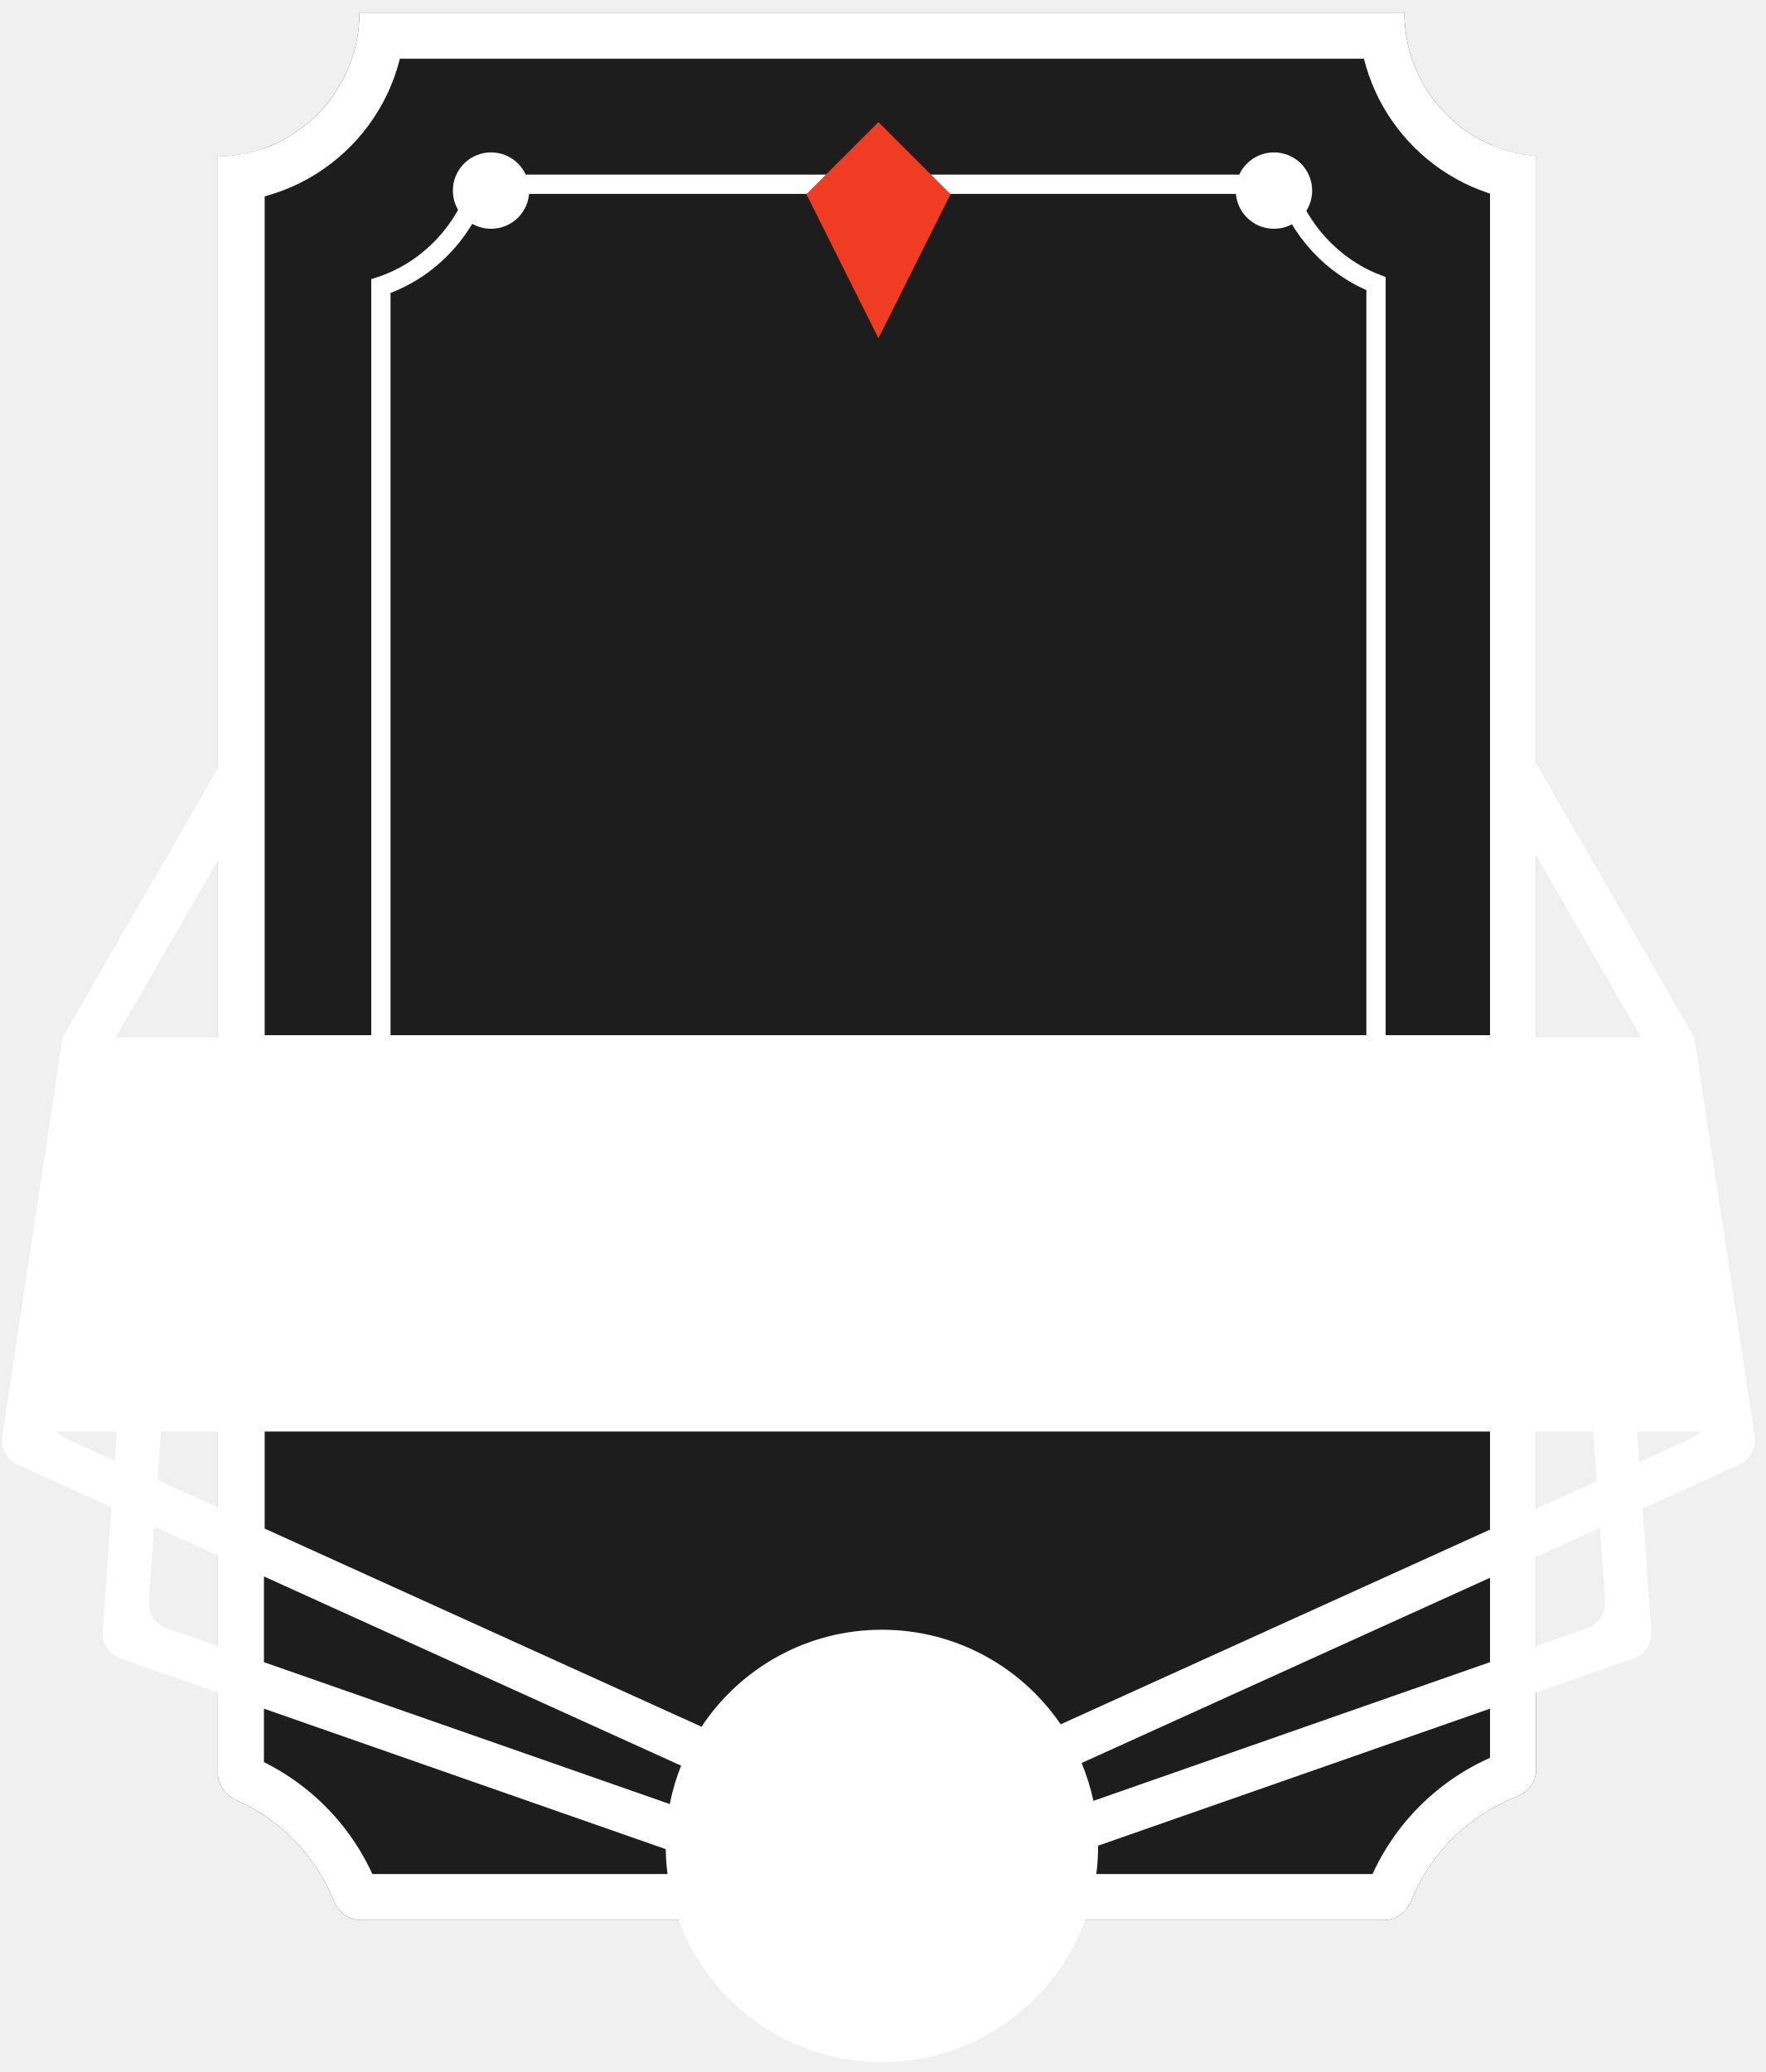
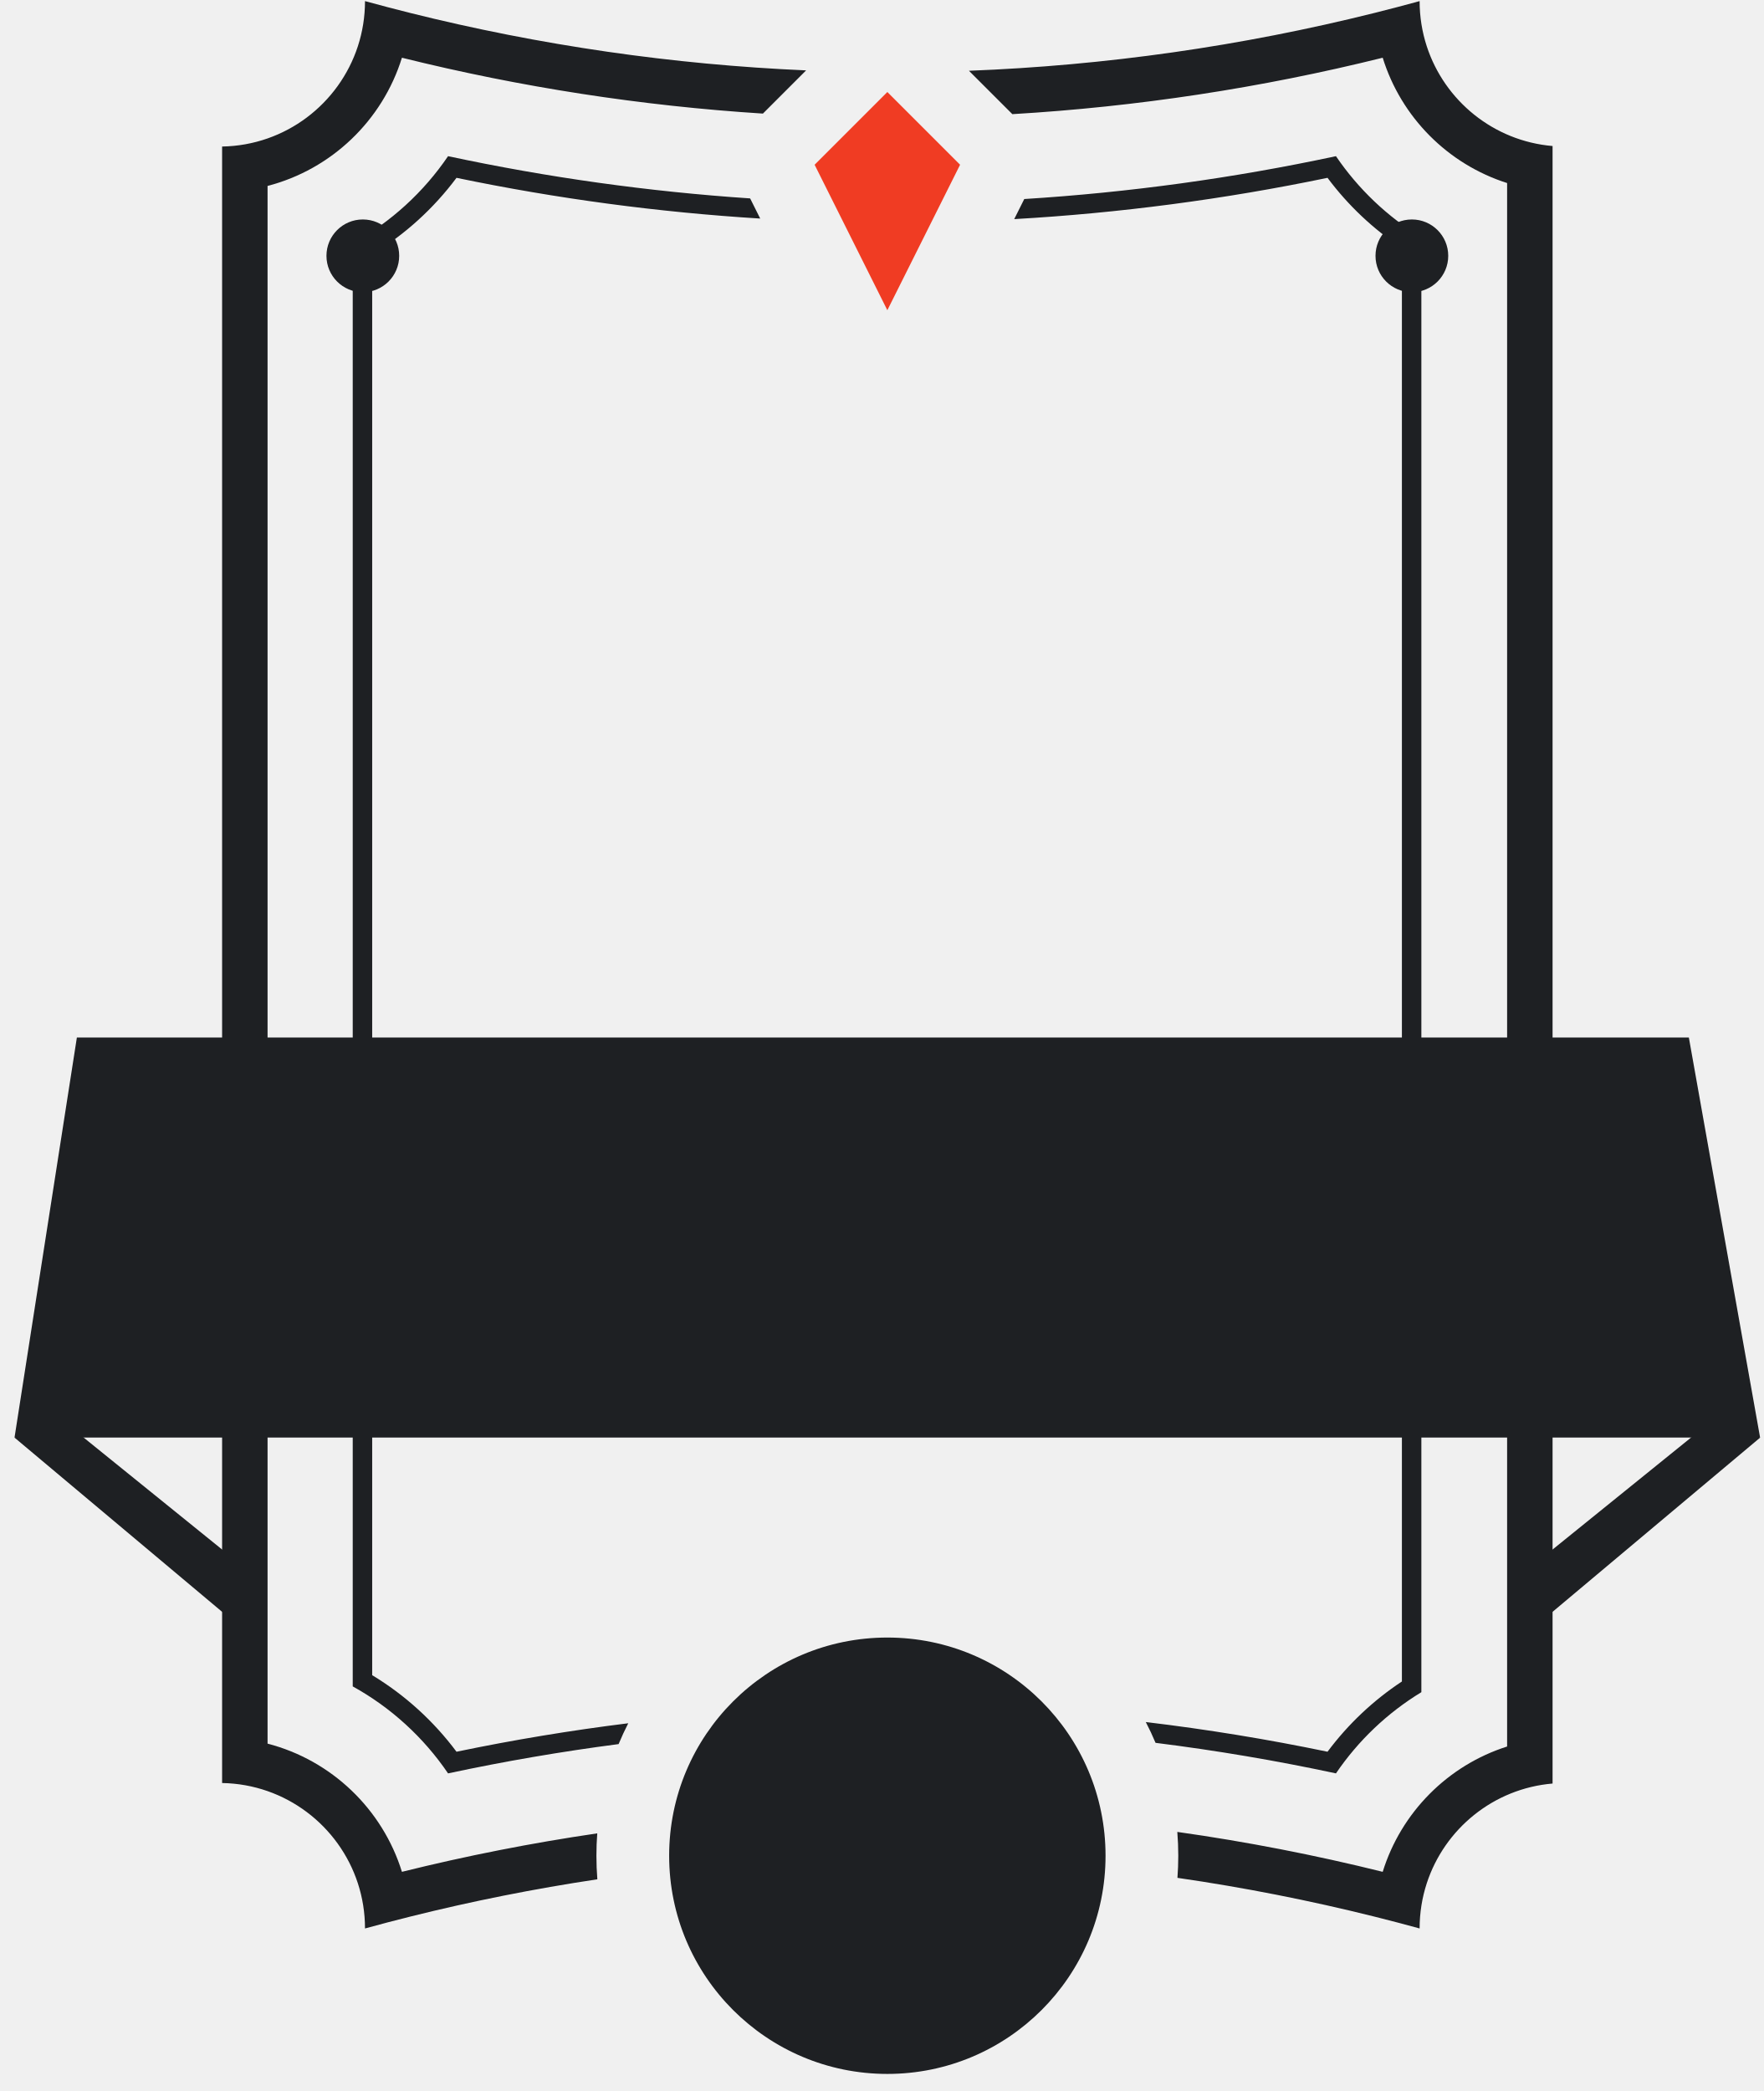
- <svg xmlns="http://www.w3.org/2000/svg" width="98" height="115" viewBox="0 0 98 115" fill="none">
-   <mask id="path-1-inside-1_834_79" fill="white">
-     <path fill-rule="evenodd" clip-rule="evenodd" d="M12.094 8.697C16.447 8.622 19.952 5.069 19.952 0.698L77.952 0.698C77.952 4.885 81.168 8.32 85.264 8.669L85.264 98.214C85.264 98.894 84.803 99.478 84.169 99.725C81.518 100.761 79.397 102.858 78.33 105.495C78.078 106.118 77.499 106.57 76.827 106.57L20.026 106.57C19.354 106.57 18.774 106.118 18.522 105.495C17.514 103.003 15.564 100.993 13.114 99.905C12.519 99.641 12.094 99.074 12.094 98.423L12.094 8.697Z" />
-   </mask>
-   <path fill-rule="evenodd" clip-rule="evenodd" d="M12.094 8.697C16.447 8.622 19.952 5.069 19.952 0.698L77.952 0.698C77.952 4.885 81.168 8.32 85.264 8.669L85.264 98.214C85.264 98.894 84.803 99.478 84.169 99.725C81.518 100.761 79.397 102.858 78.33 105.495C78.078 106.118 77.499 106.57 76.827 106.57L20.026 106.57C19.354 106.57 18.774 106.118 18.522 105.495C17.514 103.003 15.564 100.993 13.114 99.905C12.519 99.641 12.094 99.074 12.094 98.423L12.094 8.697Z" fill="#1D1D1D" />
-   <path d="M19.952 0.698L19.952 -1.859L17.395 -1.859V0.698H19.952ZM12.094 8.697L12.049 6.14L9.536 6.184L9.536 8.697L12.094 8.697ZM77.952 0.698L80.51 0.698L80.51 -1.859L77.952 -1.859L77.952 0.698ZM85.264 8.669L87.822 8.669L87.822 6.32L85.481 6.121L85.264 8.669ZM85.264 98.214L82.707 98.214V98.214H85.264ZM84.169 99.725L83.239 97.343L83.239 97.343L84.169 99.725ZM78.33 105.495L80.701 106.454L80.701 106.454L78.33 105.495ZM76.827 106.57L76.827 109.127H76.827V106.57ZM20.026 106.57L20.026 104.012H20.026V106.57ZM18.522 105.495L16.151 106.454L16.151 106.454L18.522 105.495ZM13.114 99.905L12.076 102.242L12.076 102.242L13.114 99.905ZM12.094 98.423L9.536 98.423V98.423H12.094ZM17.395 0.698C17.395 3.672 15.01 6.089 12.049 6.14L12.138 11.254C17.883 11.155 22.51 6.467 22.51 0.698H17.395ZM77.952 -1.859L19.952 -1.859L19.952 3.256L77.952 3.256L77.952 -1.859ZM85.481 6.121C82.697 5.884 80.51 3.545 80.51 0.698L75.395 0.698C75.395 6.224 79.639 10.757 85.048 11.217L85.481 6.121ZM87.822 98.214L87.822 8.669L82.707 8.669L82.707 98.214L87.822 98.214ZM85.1 102.107C86.556 101.538 87.822 100.107 87.822 98.214H82.707C82.707 97.681 83.049 97.418 83.239 97.343L85.1 102.107ZM80.701 106.454C81.504 104.469 83.104 102.887 85.1 102.107L83.239 97.343C79.931 98.636 77.29 101.248 75.96 104.535L80.701 106.454ZM76.827 109.127C78.698 109.127 80.12 107.888 80.701 106.454L75.96 104.535C76.036 104.347 76.3 104.012 76.827 104.012V109.127ZM20.026 109.127L76.827 109.127L76.827 104.012L20.026 104.012L20.026 109.127ZM16.151 106.454C16.732 107.888 18.155 109.127 20.026 109.127V104.012C20.553 104.012 20.816 104.347 20.893 104.535L16.151 106.454ZM12.076 102.242C13.922 103.062 15.393 104.579 16.151 106.454L20.893 104.535C19.635 101.427 17.206 98.924 14.152 97.568L12.076 102.242ZM9.536 98.423C9.536 100.235 10.702 101.632 12.076 102.242L14.152 97.568C14.335 97.649 14.651 97.913 14.651 98.423H9.536ZM9.536 8.697L9.536 98.423L14.651 98.423L14.651 8.697L9.536 8.697Z" fill="white" mask="url(#path-1-inside-1_834_79)" />
-   <path d="M21.142 67.715L21.142 15.883C23.733 15.02 25.775 12.902 26.626 10.227L71.283 10.227C72.091 12.766 73.972 14.804 76.378 15.742L76.378 67.715L21.142 67.715Z" fill="#1D1D1D" stroke="white" stroke-width="1.07" />
-   <circle cx="27.257" cy="10.578" r="2.12" fill="white" />
-   <circle cx="70.714" cy="10.578" r="2.12" fill="white" />
-   <path d="M44.76 10.777L48.76 6.777L52.76 10.777L48.76 18.777L44.76 10.777Z" fill="#F03C23" />
-   <path fill-rule="evenodd" clip-rule="evenodd" d="M12.094 8.697V35.007L12.094 35.004L12.094 57.454L12.094 57.577H3.476L0.122 79.708C0.022 80.372 0.375 81.022 0.986 81.299L6.189 83.658L5.7 90.532C5.652 91.207 6.062 91.831 6.701 92.055L36.954 102.631C37.048 109.177 42.384 114.454 48.953 114.454C55.58 114.454 60.953 109.082 60.953 102.454L60.952 102.439L90.657 92.055C91.296 91.831 91.707 91.207 91.659 90.532L91.174 83.73L96.534 81.299C97.146 81.022 97.499 80.372 97.398 79.708L94.045 57.577H85.265V8.669C84.407 8.596 83.588 8.388 82.829 8.065L82.829 57.454H14.691L14.691 8.217C13.879 8.513 13.005 8.681 12.094 8.697ZM82.829 92.211L60.691 99.951C60.537 99.224 60.317 98.522 60.038 97.85L82.829 87.514V92.181C82.829 92.191 82.829 92.201 82.829 92.211ZM82.829 84.84L58.875 95.703C56.715 92.535 53.077 90.454 48.953 90.454C44.771 90.454 41.088 92.593 38.94 95.837L14.691 84.84V79.454H82.829V84.84ZM85.265 79.454V83.735L88.625 82.212L88.428 79.454H85.265ZM90.87 79.454L90.99 81.139L93.85 79.842C94.054 79.749 94.229 79.616 94.368 79.454H90.87ZM3.153 79.454H6.488L6.373 81.068L3.67 79.842C3.467 79.749 3.292 79.616 3.153 79.454ZM8.93 79.454H12.094V83.662L8.739 82.14L8.93 79.454ZM14.529 87.441L37.807 97.998C37.534 98.679 37.322 99.392 37.178 100.129L14.529 92.211L14.529 92.201L14.529 92.181V87.441ZM12.094 86.336L12.094 91.36L9.263 90.37C8.624 90.147 8.213 89.523 8.261 88.848L8.554 84.731L12.094 86.336ZM88.809 84.802L89.097 88.848C89.145 89.523 88.735 90.147 88.096 90.37L85.265 91.36V86.41L88.809 84.802Z" fill="white" />
-   <rect x="82.86" y="43.307" width="2.553" height="17.951" transform="rotate(-30 82.8599 43.3071)" fill="white" />
-   <rect width="2.553" height="17.951" transform="matrix(-0.866025 -0.5 -0.5 0.866025 14.6602 43.3071)" fill="white" />
+ <svg xmlns="http://www.w3.org/2000/svg" width="97" height="115" viewBox="0 0 97 115" fill="none">
+   <circle cx="19.954" cy="14.07" r="2" fill="#1E2023" />
+   <circle cx="77.648" cy="14.07" r="2" fill="#1E2023" />
+   <path d="M83.392 86.832L83.392 90.32L96.799 79.068L94.585 77.783L83.392 86.832Z" fill="#1E2023" />
+   <path d="M14.209 86.832L14.209 90.32L0.802 79.068L3.017 77.783L14.209 86.832Z" fill="#1E2023" />
+   <path d="M4.228 57.06H92.881L96.799 79.061H0.799L4.228 57.06Z" fill="#1E2023" />
+   <path d="M60.801 102.061C60.801 108.688 55.428 114.061 48.801 114.061C42.173 114.061 36.801 108.688 36.801 102.061C36.801 95.433 42.173 90.061 48.801 90.061C55.428 90.061 60.801 95.433 60.801 102.061Z" fill="#1E2023" />
+   <path d="M44.801 9.061L48.801 5.061L52.801 9.061L48.801 17.061L44.801 9.061Z" fill="#F03C23" />
+   <path fill-rule="evenodd" clip-rule="evenodd" d="M24.642 8.589C30.13 9.764 35.682 10.538 41.255 10.912L41.809 12.02C36.208 11.674 30.626 10.928 25.106 9.78C23.849 11.465 22.274 12.898 20.469 13.99V92.131C22.274 93.223 23.849 94.656 25.106 96.341C28.238 95.69 31.389 95.168 34.552 94.775C34.361 95.149 34.183 95.531 34.021 95.921C30.879 96.33 27.75 96.867 24.642 97.532C23.298 95.554 21.501 93.909 19.399 92.748V13.373C21.501 12.212 23.298 10.567 24.642 8.589ZM63.551 95.852C66.876 96.268 70.186 96.828 73.473 97.532C74.699 95.728 76.302 94.202 78.17 93.066V13.055C76.302 11.919 74.699 10.393 73.473 8.589C67.811 9.801 62.081 10.587 56.331 10.946L55.778 12.051C61.556 11.721 67.315 10.964 73.009 9.78C74.137 11.292 75.522 12.601 77.1 13.643V92.478C75.522 93.52 74.137 94.829 73.009 96.341C69.697 95.652 66.362 95.108 63.015 94.708C63.209 95.081 63.388 95.463 63.551 95.852Z" fill="#1E2023" />
+   <path fill-rule="evenodd" clip-rule="evenodd" d="M22.105 3.175C28.639 4.798 35.284 5.822 41.958 6.247L44.334 3.871C37.013 3.553 29.716 2.5 22.554 0.711C21.726 0.504 20.899 0.287 20.074 0.061C20.074 0.928 19.936 1.763 19.681 2.545C18.65 5.704 15.705 7.999 12.215 8.059V98.062C15.705 98.122 18.65 100.417 19.681 103.576C19.936 104.358 20.074 105.193 20.074 106.061C20.899 105.834 21.726 105.617 22.554 105.41C25.96 104.559 29.397 103.875 32.852 103.357C32.818 102.929 32.801 102.497 32.801 102.061C32.801 101.647 32.816 101.236 32.847 100.83C29.243 101.358 25.657 102.064 22.105 102.946C21.034 99.495 18.233 96.807 14.715 95.896V10.226C18.233 9.314 21.034 6.626 22.105 3.175ZM64.748 100.751C64.783 101.183 64.801 101.62 64.801 102.061C64.801 102.47 64.785 102.876 64.755 103.277C68.393 103.804 72.01 104.515 75.594 105.41C76.422 105.617 77.249 105.834 78.074 106.061C78.074 105.193 78.212 104.358 78.467 103.576C79.444 100.583 82.139 98.366 85.386 98.09V8.031C82.139 7.755 79.444 5.538 78.467 2.545C78.212 1.763 78.074 0.928 78.074 0.061C77.249 0.287 76.422 0.504 75.594 0.711C68.262 2.543 60.787 3.603 53.289 3.892L55.676 6.278C62.522 5.874 69.341 4.84 76.044 3.175C77.058 6.445 79.626 9.03 82.886 10.067V96.054C79.626 97.091 77.058 99.676 76.044 102.946C72.309 102.018 68.539 101.287 64.748 100.751Z" fill="#1E2023" />
</svg>
